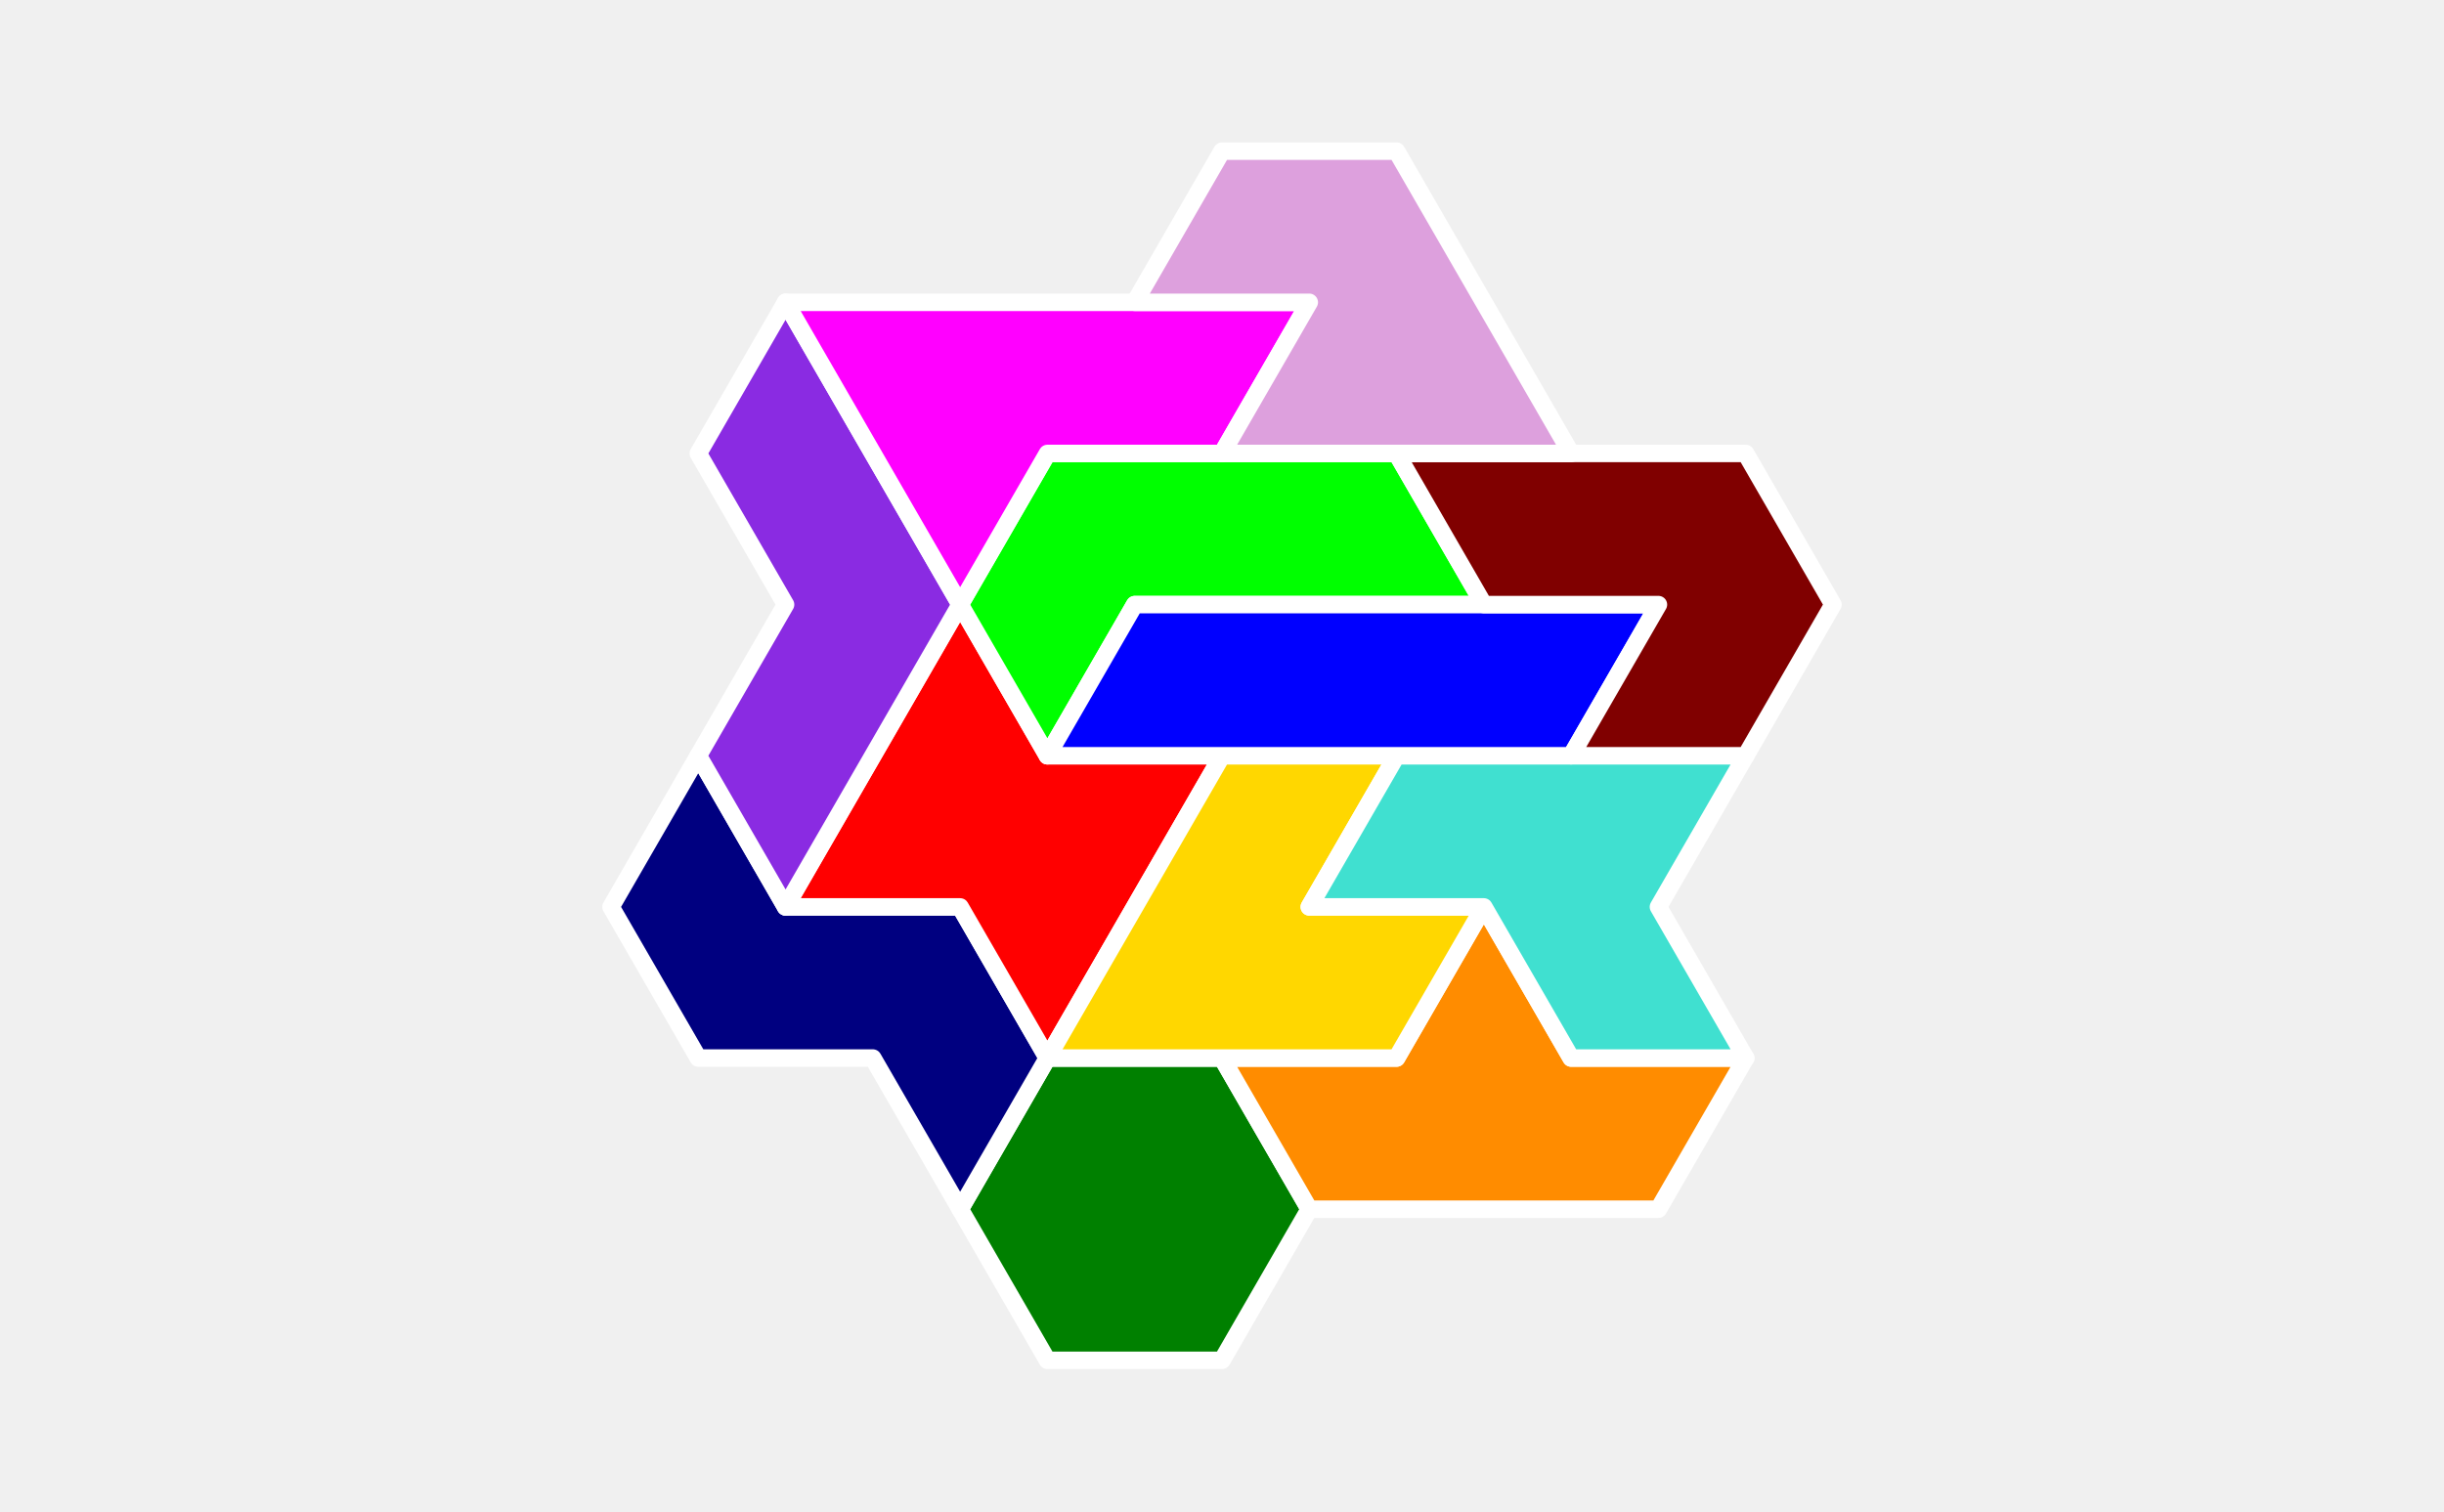
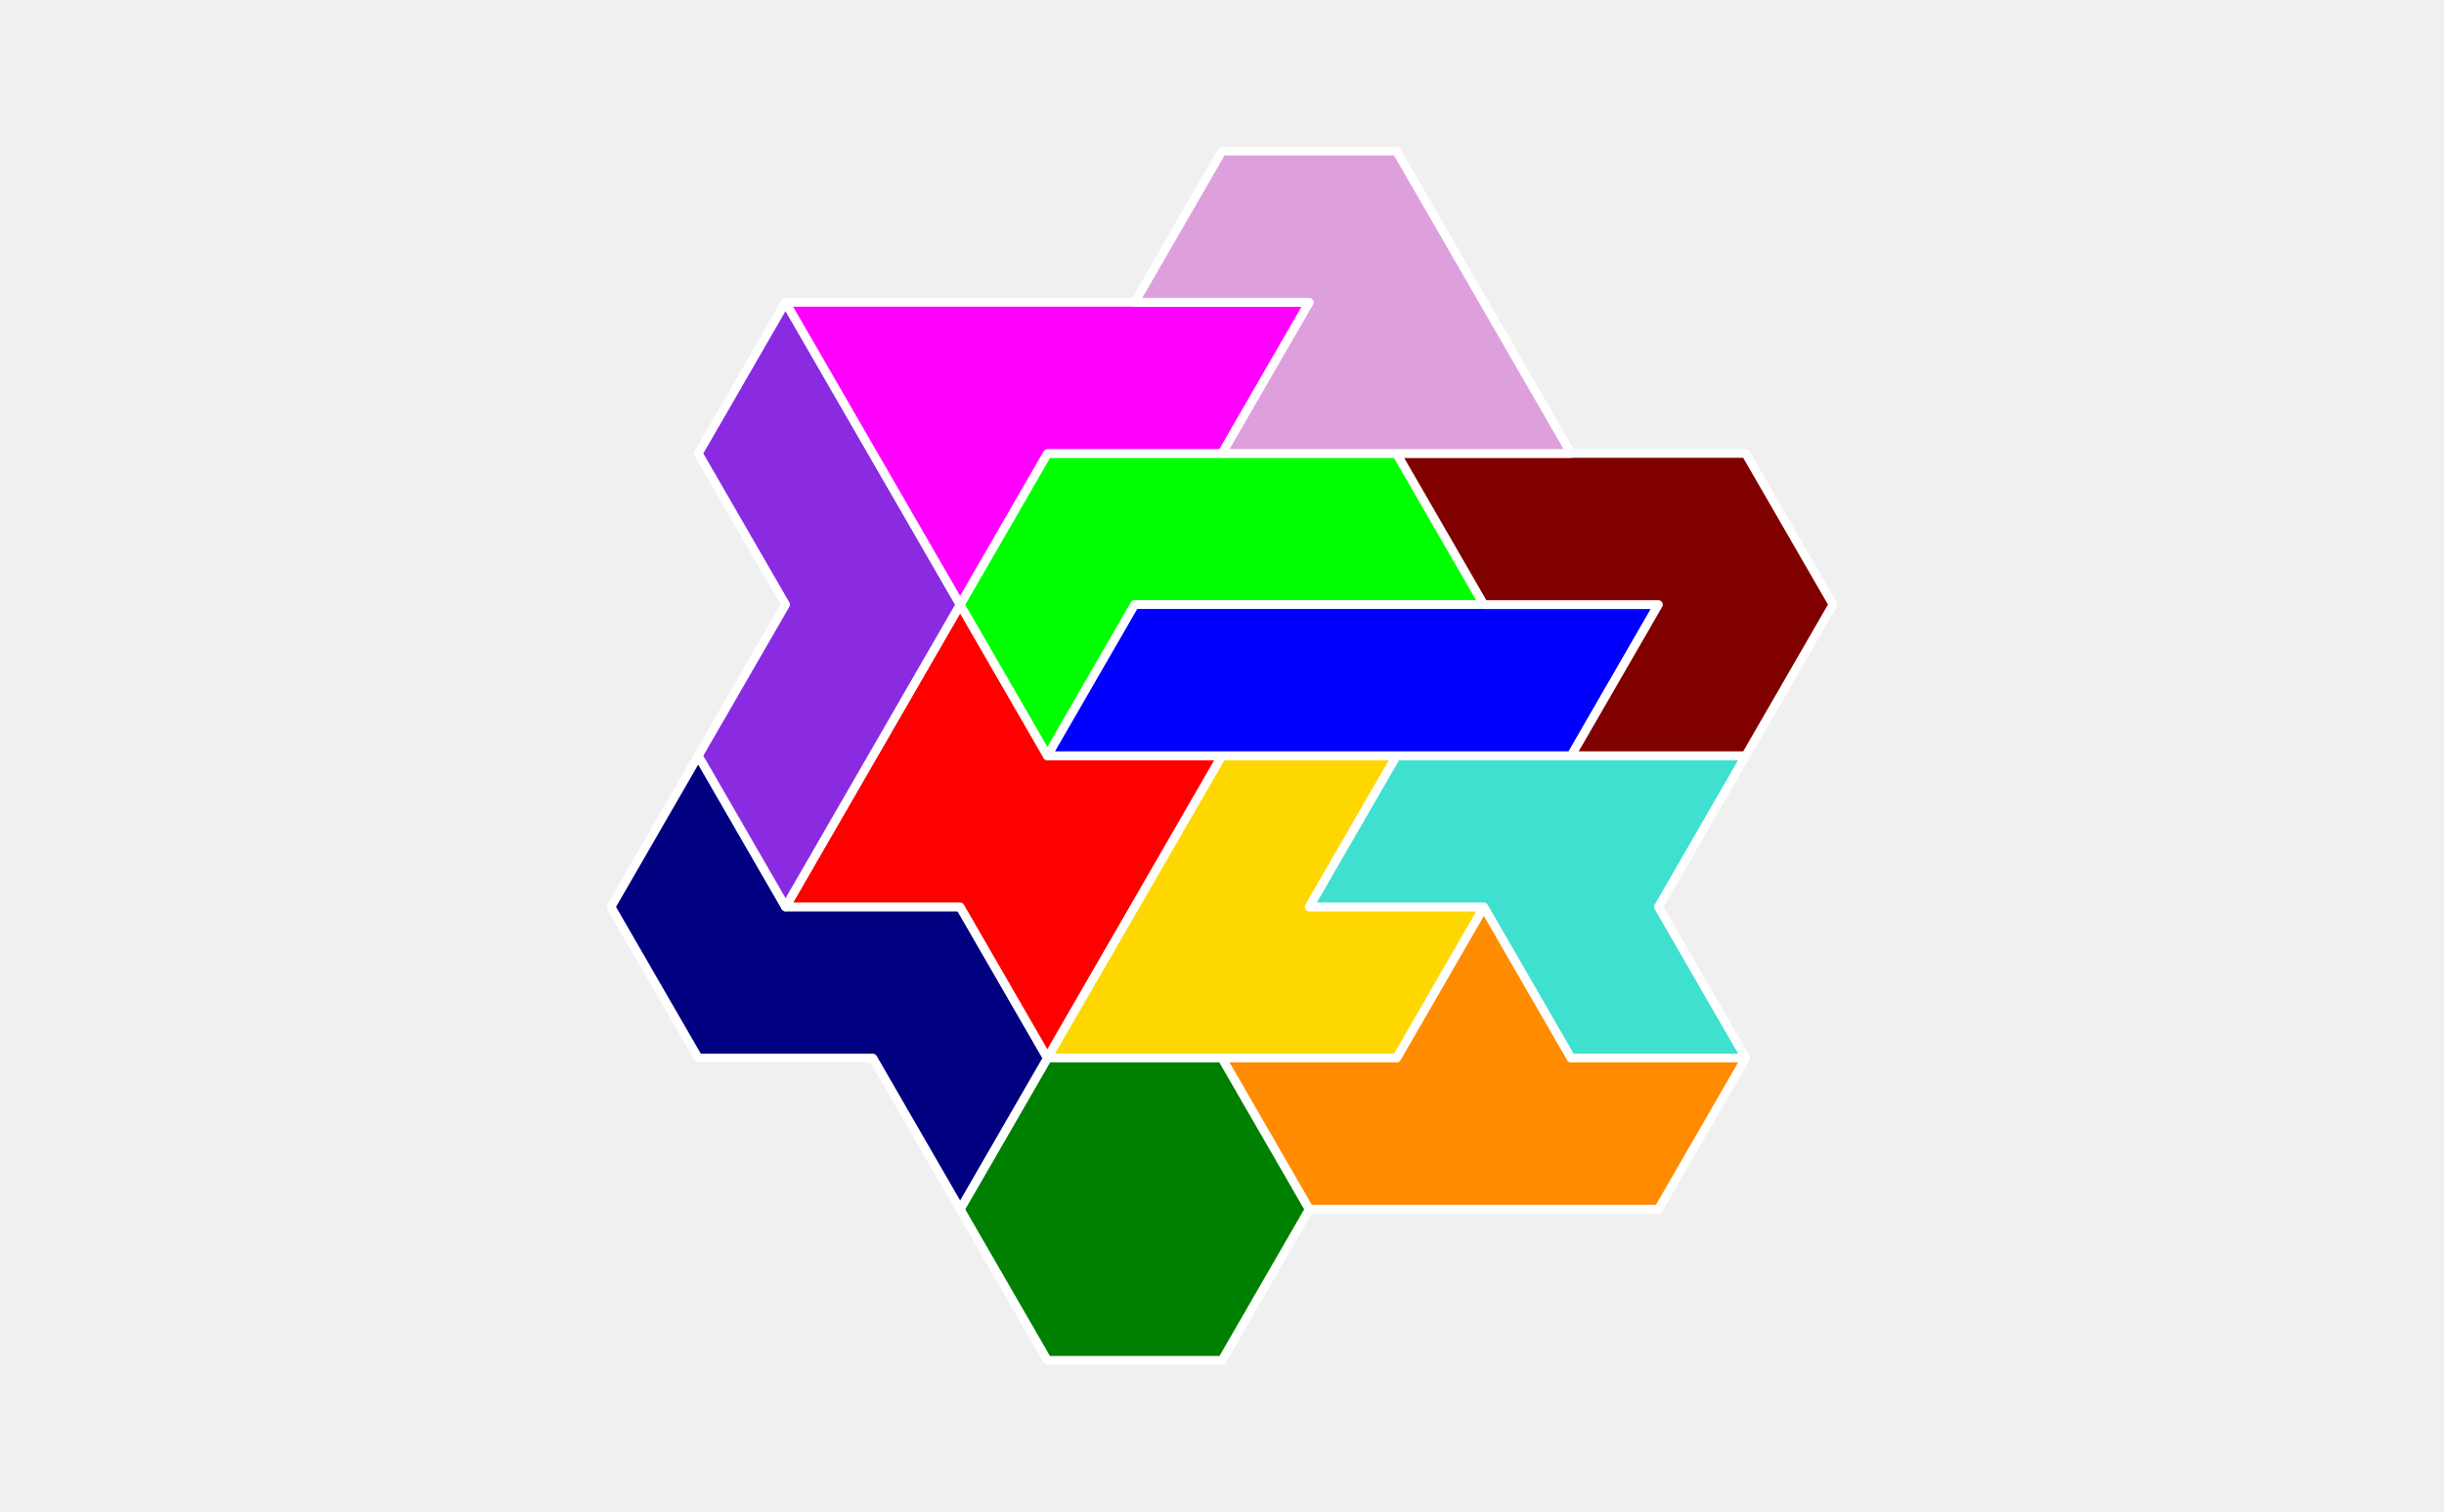
<svg xmlns="http://www.w3.org/2000/svg" width="140.0" height="86.603" viewBox="0 0 140.0 86.603">
  <g>
-     <polygon fill="green" stroke="white" stroke-width="1" stroke-linejoin="round" points="55.000,69.282 60.000,77.942 70.000,77.942 75.000,69.282 70.000,60.622 60.000,60.622">
+     <polygon fill="green" stroke="white" stroke-width="0.5" stroke-linejoin="round" points="55.000,69.282 60.000,77.942 70.000,77.942 75.000,69.282 70.000,60.622 60.000,60.622">
</polygon>
-     <polygon fill="navy" stroke="white" stroke-width="1" stroke-linejoin="round" points="50.000,60.622 55.000,69.282 60.000,60.622 55.000,51.962 45.000,51.962 40.000,43.301 35.000,51.962 40.000,60.622">
+     <polygon fill="navy" stroke="white" stroke-width="0.5" stroke-linejoin="round" points="50.000,60.622 55.000,69.282 60.000,60.622 55.000,51.962 45.000,51.962 40.000,43.301 35.000,51.962 40.000,60.622">
</polygon>
-     <polygon fill="darkorange" stroke="white" stroke-width="1" stroke-linejoin="round" points="70.000,60.622 75.000,69.282 95.000,69.282 100.000,60.622 90.000,60.622 85.000,51.962 80.000,60.622">
+     <polygon fill="darkorange" stroke="white" stroke-width="0.5" stroke-linejoin="round" points="70.000,60.622 75.000,69.282 95.000,69.282 100.000,60.622 90.000,60.622 85.000,51.962 80.000,60.622">
</polygon>
-     <polygon fill="red" stroke="white" stroke-width="1" stroke-linejoin="round" points="55.000,51.962 60.000,60.622 70.000,43.301 60.000,43.301 55.000,34.641 45.000,51.962">
+     <polygon fill="red" stroke="white" stroke-width="0.5" stroke-linejoin="round" points="55.000,51.962 60.000,60.622 70.000,43.301 60.000,43.301 55.000,34.641 45.000,51.962">
</polygon>
-     <polygon fill="gold" stroke="white" stroke-width="1" stroke-linejoin="round" points="60.000,60.622 80.000,60.622 85.000,51.962 75.000,51.962 80.000,43.301 70.000,43.301">
+     <polygon fill="gold" stroke="white" stroke-width="0.5" stroke-linejoin="round" points="60.000,60.622 80.000,60.622 85.000,51.962 75.000,51.962 80.000,43.301 70.000,43.301">
</polygon>
-     <polygon fill="turquoise" stroke="white" stroke-width="1" stroke-linejoin="round" points="85.000,51.962 90.000,60.622 100.000,60.622 95.000,51.962 100.000,43.301 80.000,43.301 75.000,51.962">
+     <polygon fill="turquoise" stroke="white" stroke-width="0.5" stroke-linejoin="round" points="85.000,51.962 90.000,60.622 100.000,60.622 95.000,51.962 100.000,43.301 80.000,43.301 75.000,51.962">
</polygon>
-     <polygon fill="blueviolet" stroke="white" stroke-width="1" stroke-linejoin="round" points="40.000,43.301 45.000,51.962 55.000,34.641 45.000,17.321 40.000,25.981 45.000,34.641">
+     <polygon fill="blueviolet" stroke="white" stroke-width="0.5" stroke-linejoin="round" points="40.000,43.301 45.000,51.962 55.000,34.641 45.000,17.321 40.000,25.981 45.000,34.641">
</polygon>
-     <polygon fill="lime" stroke="white" stroke-width="1" stroke-linejoin="round" points="55.000,34.641 60.000,43.301 65.000,34.641 85.000,34.641 80.000,25.981 60.000,25.981">
+     <polygon fill="lime" stroke="white" stroke-width="0.5" stroke-linejoin="round" points="55.000,34.641 60.000,43.301 65.000,34.641 85.000,34.641 80.000,25.981 60.000,25.981">
</polygon>
-     <polygon fill="blue" stroke="white" stroke-width="1" stroke-linejoin="round" points="60.000,43.301 90.000,43.301 95.000,34.641 65.000,34.641">
+     <polygon fill="blue" stroke="white" stroke-width="0.5" stroke-linejoin="round" points="60.000,43.301 90.000,43.301 95.000,34.641 65.000,34.641">
</polygon>
-     <polygon fill="maroon" stroke="white" stroke-width="1" stroke-linejoin="round" points="90.000,43.301 100.000,43.301 105.000,34.641 100.000,25.981 80.000,25.981 85.000,34.641 95.000,34.641">
+     <polygon fill="maroon" stroke="white" stroke-width="0.5" stroke-linejoin="round" points="90.000,43.301 100.000,43.301 105.000,34.641 100.000,25.981 80.000,25.981 85.000,34.641 95.000,34.641">
</polygon>
-     <polygon fill="magenta" stroke="white" stroke-width="1" stroke-linejoin="round" points="50.000,25.981 55.000,34.641 60.000,25.981 70.000,25.981 75.000,17.321 45.000,17.321">
+     <polygon fill="magenta" stroke="white" stroke-width="0.5" stroke-linejoin="round" points="50.000,25.981 55.000,34.641 60.000,25.981 70.000,25.981 75.000,17.321 45.000,17.321">
</polygon>
-     <polygon fill="plum" stroke="white" stroke-width="1" stroke-linejoin="round" points="70.000,25.981 90.000,25.981 80.000,8.660 70.000,8.660 65.000,17.321 75.000,17.321">
+     <polygon fill="plum" stroke="white" stroke-width="0.5" stroke-linejoin="round" points="70.000,25.981 90.000,25.981 80.000,8.660 70.000,8.660 65.000,17.321 75.000,17.321">
</polygon>
  </g>
</svg>
